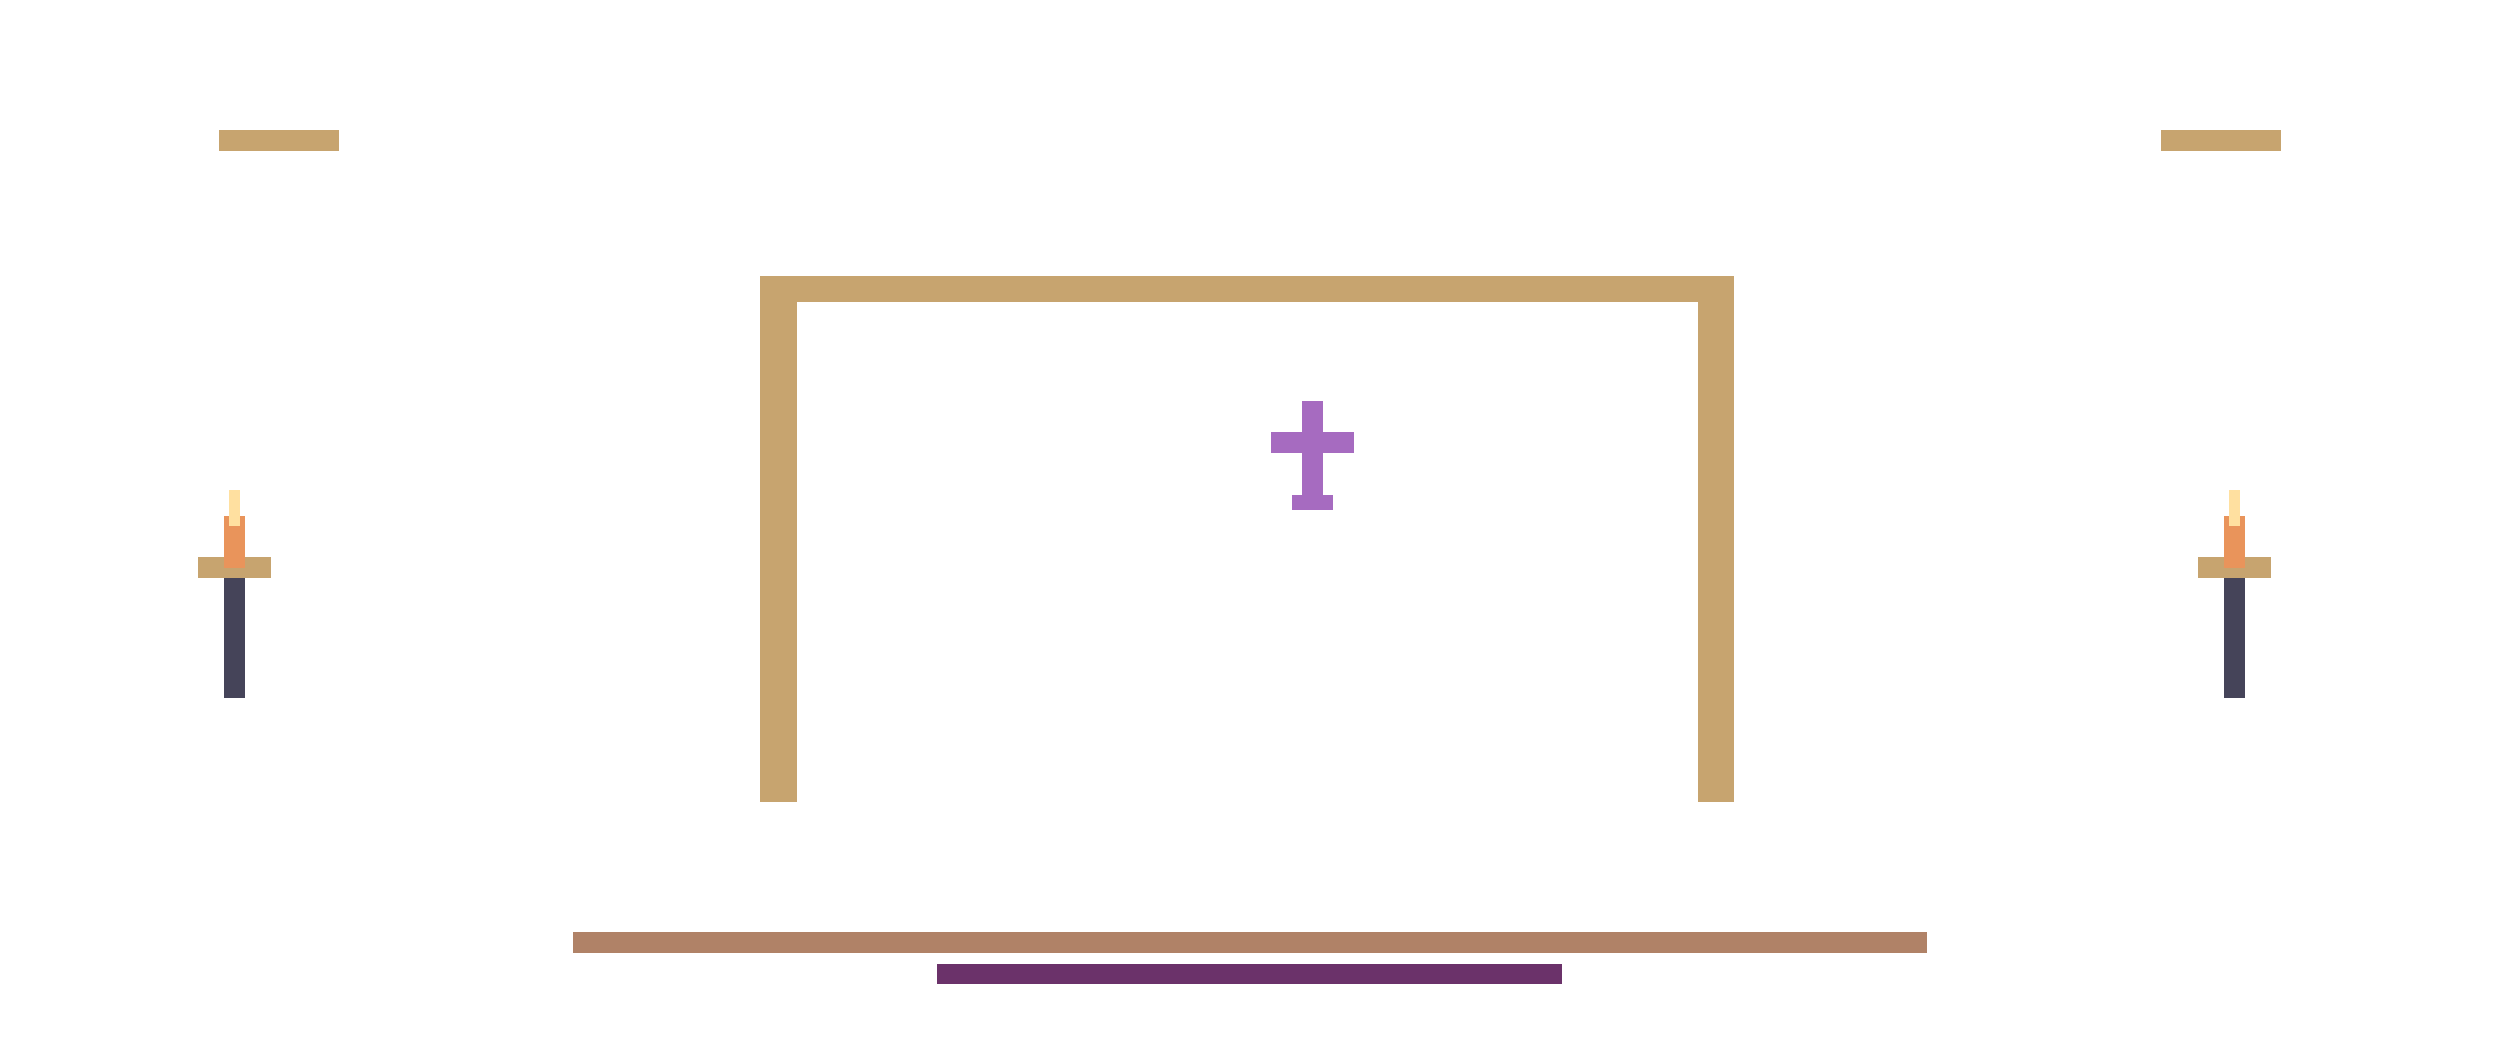
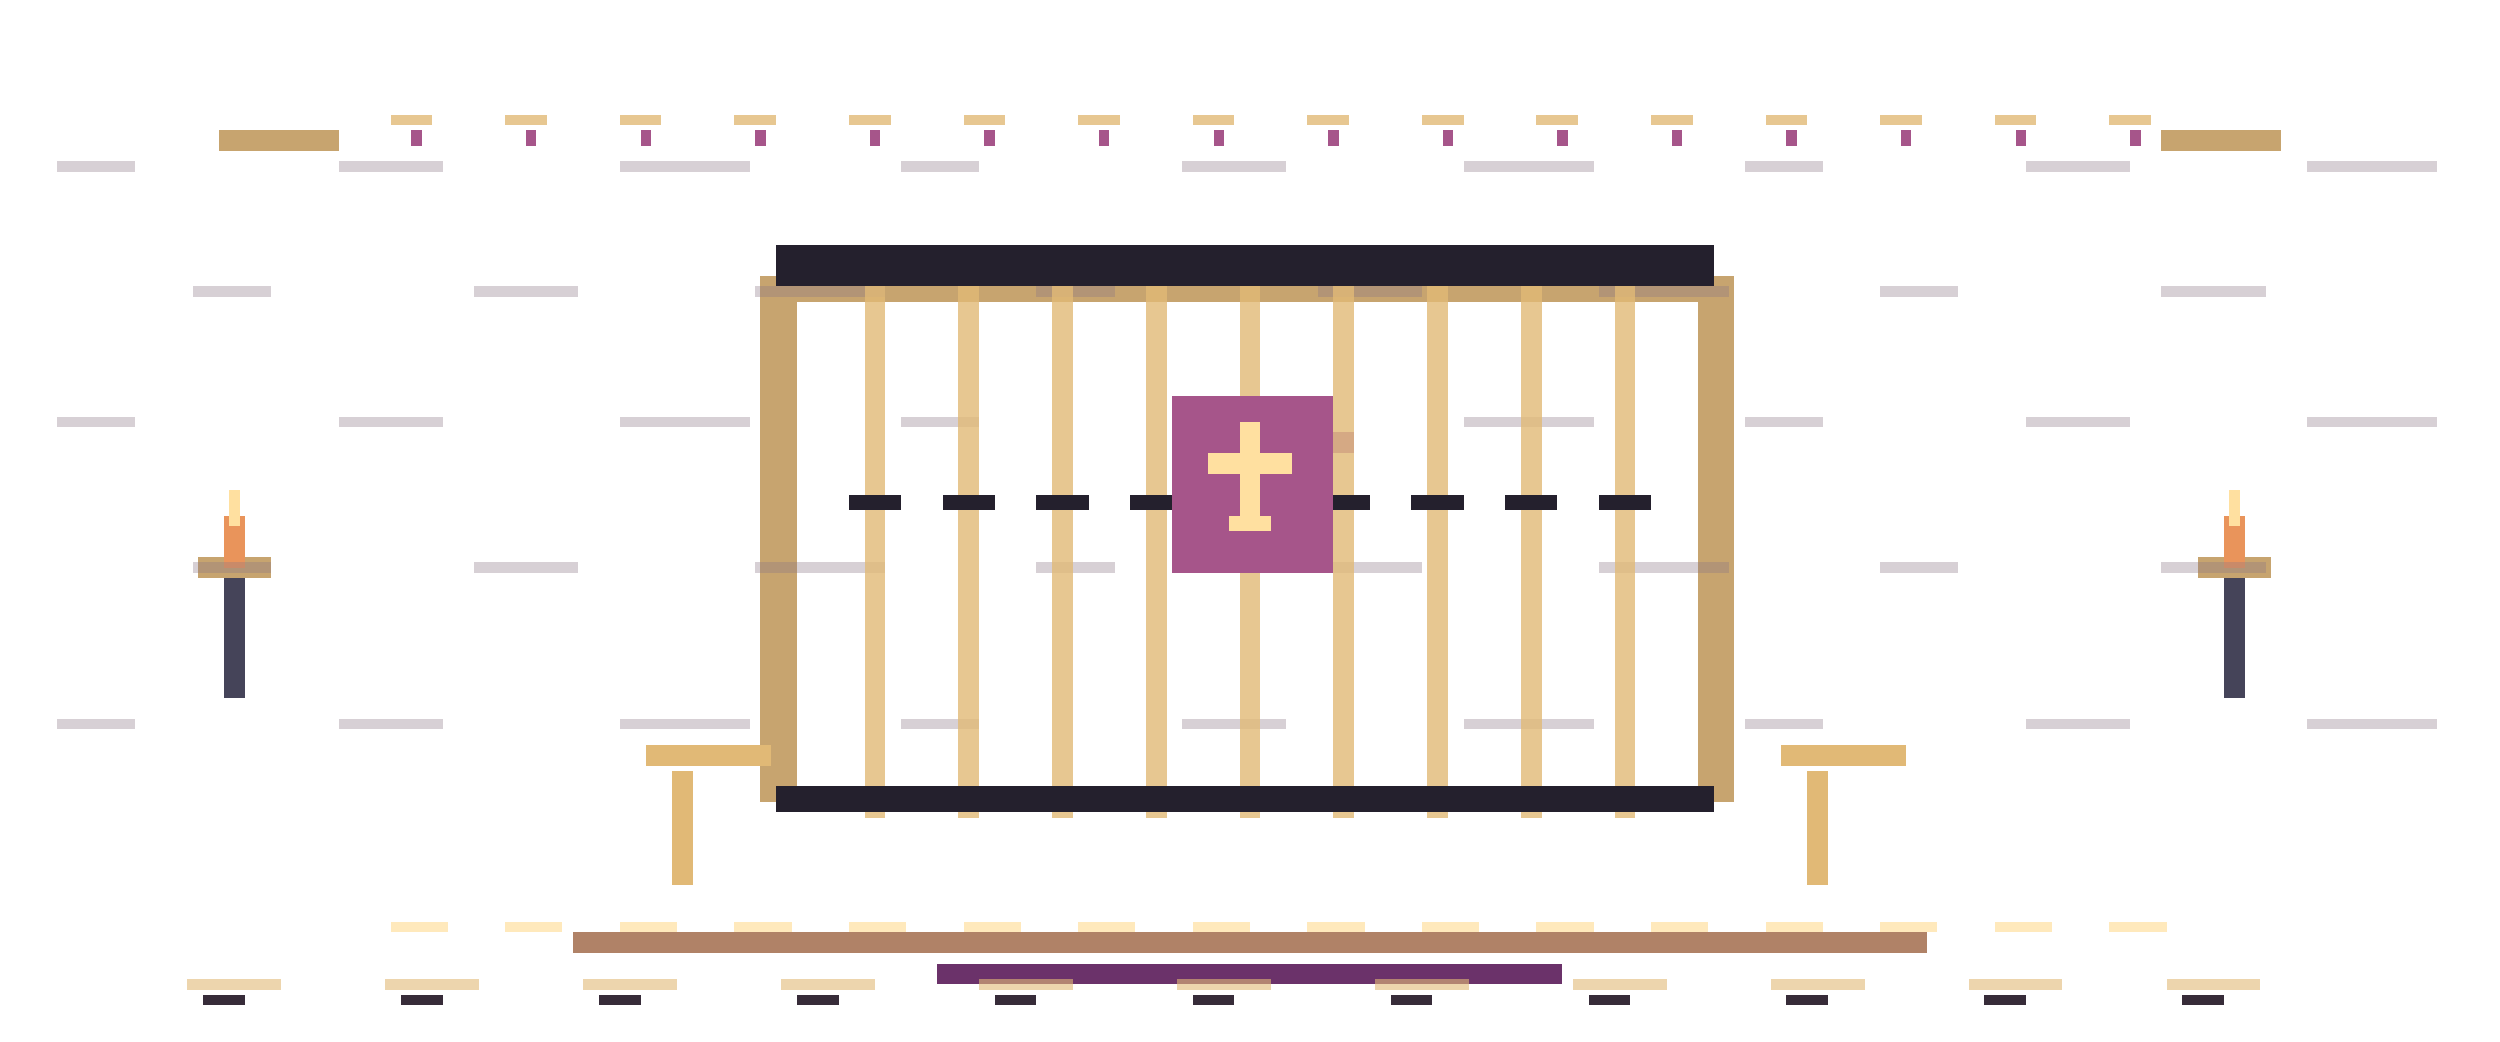
<svg xmlns="http://www.w3.org/2000/svg" viewBox="0 0 480 200" shape-rendering="crispEdges">
  <path d="M42 25h23v4H42zM415 25h23v4h-23z" fill="#c7a46f" />
  <rect x="110" y="179" width="260" height="4" fill="#b08267" />
  <rect x="180" y="185" width="120" height="4" fill="#6b326a" />
  <path d="M146 53h7v101h-7zM326 53h7v101h-7zM146 53h187v5H146z" fill="#c7a46f" />
  <rect x="250" y="77" width="4" height="18" fill="#a66bc0" />
  <rect x="244" y="83" width="16" height="4" fill="#a66bc0" />
  <rect x="248" y="95" width="8" height="3" fill="#a66bc0" />
  <rect x="43" y="107" width="4" height="27" fill="#454459" />
  <rect x="38" y="107" width="14" height="4" fill="#c7a46f" />
  <rect x="43" y="99" width="4" height="10" fill="#e9945b" />
  <rect x="44" y="94" width="2" height="7" fill="#ffe0a0" />
  <rect x="427" y="107" width="4" height="27" fill="#454459" />
  <rect x="422" y="107" width="14" height="4" fill="#c7a46f" />
  <rect x="427" y="99" width="4" height="10" fill="#e9945b" />
  <rect x="428" y="94" width="2" height="7" fill="#ffe0a0" />
+   <rect x="11" y="31" width="15" height="2" fill="#8b7583" opacity=".34" />
+   <rect x="65" y="31" width="20" height="2" fill="#8b7583" opacity=".34" />
+   <rect x="119" y="31" width="25" height="2" fill="#8b7583" opacity=".34" />
+   <rect x="173" y="31" width="15" height="2" fill="#8b7583" opacity=".34" />
+   <rect x="227" y="31" width="20" height="2" fill="#8b7583" opacity=".34" />
+   <rect x="281" y="31" width="25" height="2" fill="#8b7583" opacity=".34" />
+   <rect x="335" y="31" width="15" height="2" fill="#8b7583" opacity=".34" />
+   <rect x="389" y="31" width="20" height="2" fill="#8b7583" opacity=".34" />
+   <rect x="443" y="31" width="25" height="2" fill="#8b7583" opacity=".34" />
+   <rect x="37" y="55" width="15" height="2" fill="#8b7583" opacity=".34" />
+   <rect x="91" y="55" width="20" height="2" fill="#8b7583" opacity=".34" />
+   <rect x="145" y="55" width="25" height="2" fill="#8b7583" opacity=".34" />
+   <rect x="199" y="55" width="15" height="2" fill="#8b7583" opacity=".34" />
+   <rect x="253" y="55" width="20" height="2" fill="#8b7583" opacity=".34" />
+   <rect x="307" y="55" width="25" height="2" fill="#8b7583" opacity=".34" />
+   <rect x="361" y="55" width="15" height="2" fill="#8b7583" opacity=".34" />
+   <rect x="415" y="55" width="20" height="2" fill="#8b7583" opacity=".34" />
+   <rect x="11" y="80" width="15" height="2" fill="#8b7583" opacity=".34" />
+   <rect x="65" y="80" width="20" height="2" fill="#8b7583" opacity=".34" />
+   <rect x="119" y="80" width="25" height="2" fill="#8b7583" opacity=".34" />
+   <rect x="173" y="80" width="15" height="2" fill="#8b7583" opacity=".34" />
+   <rect x="227" y="80" width="20" height="2" fill="#8b7583" opacity=".34" />
+   <rect x="281" y="80" width="25" height="2" fill="#8b7583" opacity=".34" />
+   <rect x="335" y="80" width="15" height="2" fill="#8b7583" opacity=".34" />
+   <rect x="389" y="80" width="20" height="2" fill="#8b7583" opacity=".34" />
+   <rect x="443" y="80" width="25" height="2" fill="#8b7583" opacity=".34" />
+   <rect x="37" y="108" width="15" height="2" fill="#8b7583" opacity=".34" />
+   <rect x="91" y="108" width="20" height="2" fill="#8b7583" opacity=".34" />
+   <rect x="145" y="108" width="25" height="2" fill="#8b7583" opacity=".34" />
+   <rect x="199" y="108" width="15" height="2" fill="#8b7583" opacity=".34" />
+   <rect x="253" y="108" width="20" height="2" fill="#8b7583" opacity=".34" />
+   <rect x="307" y="108" width="25" height="2" fill="#8b7583" opacity=".34" />
+   <rect x="361" y="108" width="15" height="2" fill="#8b7583" opacity=".34" />
+   <rect x="415" y="108" width="20" height="2" fill="#8b7583" opacity=".34" />
+   <rect x="11" y="138" width="15" height="2" fill="#8b7583" opacity=".34" />
+   <rect x="65" y="138" width="20" height="2" fill="#8b7583" opacity=".34" />
+   <rect x="119" y="138" width="25" height="2" fill="#8b7583" opacity=".34" />
+   <rect x="173" y="138" width="15" height="2" fill="#8b7583" opacity=".34" />
+   <rect x="227" y="138" width="20" height="2" fill="#8b7583" opacity=".34" />
+   <rect x="281" y="138" width="25" height="2" fill="#8b7583" opacity=".34" />
+   <rect x="335" y="138" width="15" height="2" fill="#8b7583" opacity=".34" />
+   <rect x="389" y="138" width="20" height="2" fill="#8b7583" opacity=".34" />
+   <rect x="443" y="138" width="25" height="2" fill="#8b7583" opacity=".34" />
+   <rect x="36" y="188" width="18" height="2" fill="#e1b976" opacity=".6" />
+   <rect x="39" y="191" width="8" height="2" fill="#372c39" />
+   <rect x="74" y="188" width="18" height="2" fill="#e1b976" opacity=".6" />
+   <rect x="77" y="191" width="8" height="2" fill="#372c39" />
+   <rect x="112" y="188" width="18" height="2" fill="#e1b976" opacity=".6" />
+   <rect x="115" y="191" width="8" height="2" fill="#372c39" />
+   <rect x="150" y="188" width="18" height="2" fill="#e1b976" opacity=".6" />
+   <rect x="153" y="191" width="8" height="2" fill="#372c39" />
+   <rect x="188" y="188" width="18" height="2" fill="#e1b976" opacity=".6" />
+   <rect x="191" y="191" width="8" height="2" fill="#372c39" />
+   <rect x="226" y="188" width="18" height="2" fill="#e1b976" opacity=".6" />
+   <rect x="229" y="191" width="8" height="2" fill="#372c39" />
+   <rect x="264" y="188" width="18" height="2" fill="#e1b976" opacity=".6" />
+   <rect x="267" y="191" width="8" height="2" fill="#372c39" />
+   <rect x="302" y="188" width="18" height="2" fill="#e1b976" opacity=".6" />
+   <rect x="305" y="191" width="8" height="2" fill="#372c39" />
+   <rect x="340" y="188" width="18" height="2" fill="#e1b976" opacity=".6" />
+   <rect x="343" y="191" width="8" height="2" fill="#372c39" />
+   <rect x="378" y="188" width="18" height="2" fill="#e1b976" opacity=".6" />
+   <rect x="381" y="191" width="8" height="2" fill="#372c39" />
+   <rect x="416" y="188" width="18" height="2" fill="#e1b976" opacity=".6" />
+   <rect x="419" y="191" width="8" height="2" fill="#372c39" />
+   <rect x="166" y="49" width="4" height="108" fill="#e1b976" opacity=".8" />
+   <rect x="163" y="95" width="10" height="3" fill="#24202d" />
+   <rect x="184" y="49" width="4" height="108" fill="#e1b976" opacity=".8" />
+   <rect x="181" y="95" width="10" height="3" fill="#24202d" />
+   <rect x="202" y="49" width="4" height="108" fill="#e1b976" opacity=".8" />
+   <rect x="199" y="95" width="10" height="3" fill="#24202d" />
+   <rect x="220" y="49" width="4" height="108" fill="#e1b976" opacity=".8" />
+   <rect x="217" y="95" width="10" height="3" fill="#24202d" />
+   <rect x="238" y="49" width="4" height="108" fill="#e1b976" opacity=".8" />
+   <rect x="235" y="95" width="10" height="3" fill="#24202d" />
+   <rect x="256" y="49" width="4" height="108" fill="#e1b976" opacity=".8" />
+   <rect x="253" y="95" width="10" height="3" fill="#24202d" />
+   <rect x="274" y="49" width="4" height="108" fill="#e1b976" opacity=".8" />
+   <rect x="271" y="95" width="10" height="3" fill="#24202d" />
+   <rect x="292" y="49" width="4" height="108" fill="#e1b976" opacity=".8" />
+   <rect x="289" y="95" width="10" height="3" fill="#24202d" />
+   <rect x="310" y="49" width="4" height="108" fill="#e1b976" opacity=".8" />
+   <rect x="307" y="95" width="10" height="3" fill="#24202d" />
+   <path d="M149 47h180v8H149zM149 151h180v5H149z" fill="#24202d" />
+   <rect x="225" y="76" width="31" height="34" fill="#a6558a" />
+   <rect x="238" y="81" width="4" height="18" fill="#ffe0a0" />
+   <rect x="232" y="87" width="16" height="4" fill="#ffe0a0" />
+   <rect x="236" y="99" width="8" height="3" fill="#ffe0a0" />
+   <rect x="124" y="143" width="24" height="4" fill="#e1b976" />
+   <rect x="129" y="148" width="4" height="22" fill="#e1b976" />
+   <rect x="342" y="143" width="24" height="4" fill="#e1b976" />
+   <rect x="347" y="148" width="4" height="22" fill="#e1b976" />
+   <rect x="75" y="22" width="8" height="2" fill="#e1b976" opacity=".8" />
+   <rect x="79" y="25" width="2" height="3" fill="#a6558a" />
+   <rect x="75" y="177" width="11" height="2" fill="#ffe0a0" opacity=".7" />
+   <rect x="97" y="22" width="8" height="2" fill="#e1b976" opacity=".8" />
+   <rect x="101" y="25" width="2" height="3" fill="#a6558a" />
+   <rect x="97" y="177" width="11" height="2" fill="#ffe0a0" opacity=".7" />
+   <rect x="119" y="22" width="8" height="2" fill="#e1b976" opacity=".8" />
+   <rect x="123" y="25" width="2" height="3" fill="#a6558a" />
+   <rect x="119" y="177" width="11" height="2" fill="#ffe0a0" opacity=".7" />
+   <rect x="141" y="22" width="8" height="2" fill="#e1b976" opacity=".8" />
+   <rect x="145" y="25" width="2" height="3" fill="#a6558a" />
+   <rect x="141" y="177" width="11" height="2" fill="#ffe0a0" opacity=".7" />
+   <rect x="163" y="22" width="8" height="2" fill="#e1b976" opacity=".8" />
+   <rect x="167" y="25" width="2" height="3" fill="#a6558a" />
+   <rect x="163" y="177" width="11" height="2" fill="#ffe0a0" opacity=".7" />
+   <rect x="185" y="22" width="8" height="2" fill="#e1b976" opacity=".8" />
+   <rect x="189" y="25" width="2" height="3" fill="#a6558a" />
+   <rect x="185" y="177" width="11" height="2" fill="#ffe0a0" opacity=".7" />
+   <rect x="207" y="22" width="8" height="2" fill="#e1b976" opacity=".8" />
+   <rect x="211" y="25" width="2" height="3" fill="#a6558a" />
+   <rect x="207" y="177" width="11" height="2" fill="#ffe0a0" opacity=".7" />
+   <rect x="229" y="22" width="8" height="2" fill="#e1b976" opacity=".8" />
+   <rect x="233" y="25" width="2" height="3" fill="#a6558a" />
+   <rect x="229" y="177" width="11" height="2" fill="#ffe0a0" opacity=".7" />
+   <rect x="251" y="22" width="8" height="2" fill="#e1b976" opacity=".8" />
+   <rect x="255" y="25" width="2" height="3" fill="#a6558a" />
+   <rect x="251" y="177" width="11" height="2" fill="#ffe0a0" opacity=".7" />
+   <rect x="273" y="22" width="8" height="2" fill="#e1b976" opacity=".8" />
+   <rect x="277" y="25" width="2" height="3" fill="#a6558a" />
+   <rect x="273" y="177" width="11" height="2" fill="#ffe0a0" opacity=".7" />
+   <rect x="295" y="22" width="8" height="2" fill="#e1b976" opacity=".8" />
+   <rect x="299" y="25" width="2" height="3" fill="#a6558a" />
+   <rect x="295" y="177" width="11" height="2" fill="#ffe0a0" opacity=".7" />
+   <rect x="317" y="22" width="8" height="2" fill="#e1b976" opacity=".8" />
+   <rect x="321" y="25" width="2" height="3" fill="#a6558a" />
+   <rect x="317" y="177" width="11" height="2" fill="#ffe0a0" opacity=".7" />
+   <rect x="339" y="22" width="8" height="2" fill="#e1b976" opacity=".8" />
+   <rect x="343" y="25" width="2" height="3" fill="#a6558a" />
+   <rect x="339" y="177" width="11" height="2" fill="#ffe0a0" opacity=".7" />
+   <rect x="361" y="22" width="8" height="2" fill="#e1b976" opacity=".8" />
+   <rect x="365" y="25" width="2" height="3" fill="#a6558a" />
+   <rect x="361" y="177" width="11" height="2" fill="#ffe0a0" opacity=".7" />
+   <rect x="383" y="22" width="8" height="2" fill="#e1b976" opacity=".8" />
+   <rect x="387" y="25" width="2" height="3" fill="#a6558a" />
+   <rect x="383" y="177" width="11" height="2" fill="#ffe0a0" opacity=".7" />
+   <rect x="405" y="22" width="8" height="2" fill="#e1b976" opacity=".8" />
+   <rect x="409" y="25" width="2" height="3" fill="#a6558a" />
+   <rect x="405" y="177" width="11" height="2" fill="#ffe0a0" opacity=".7" />
</svg>
